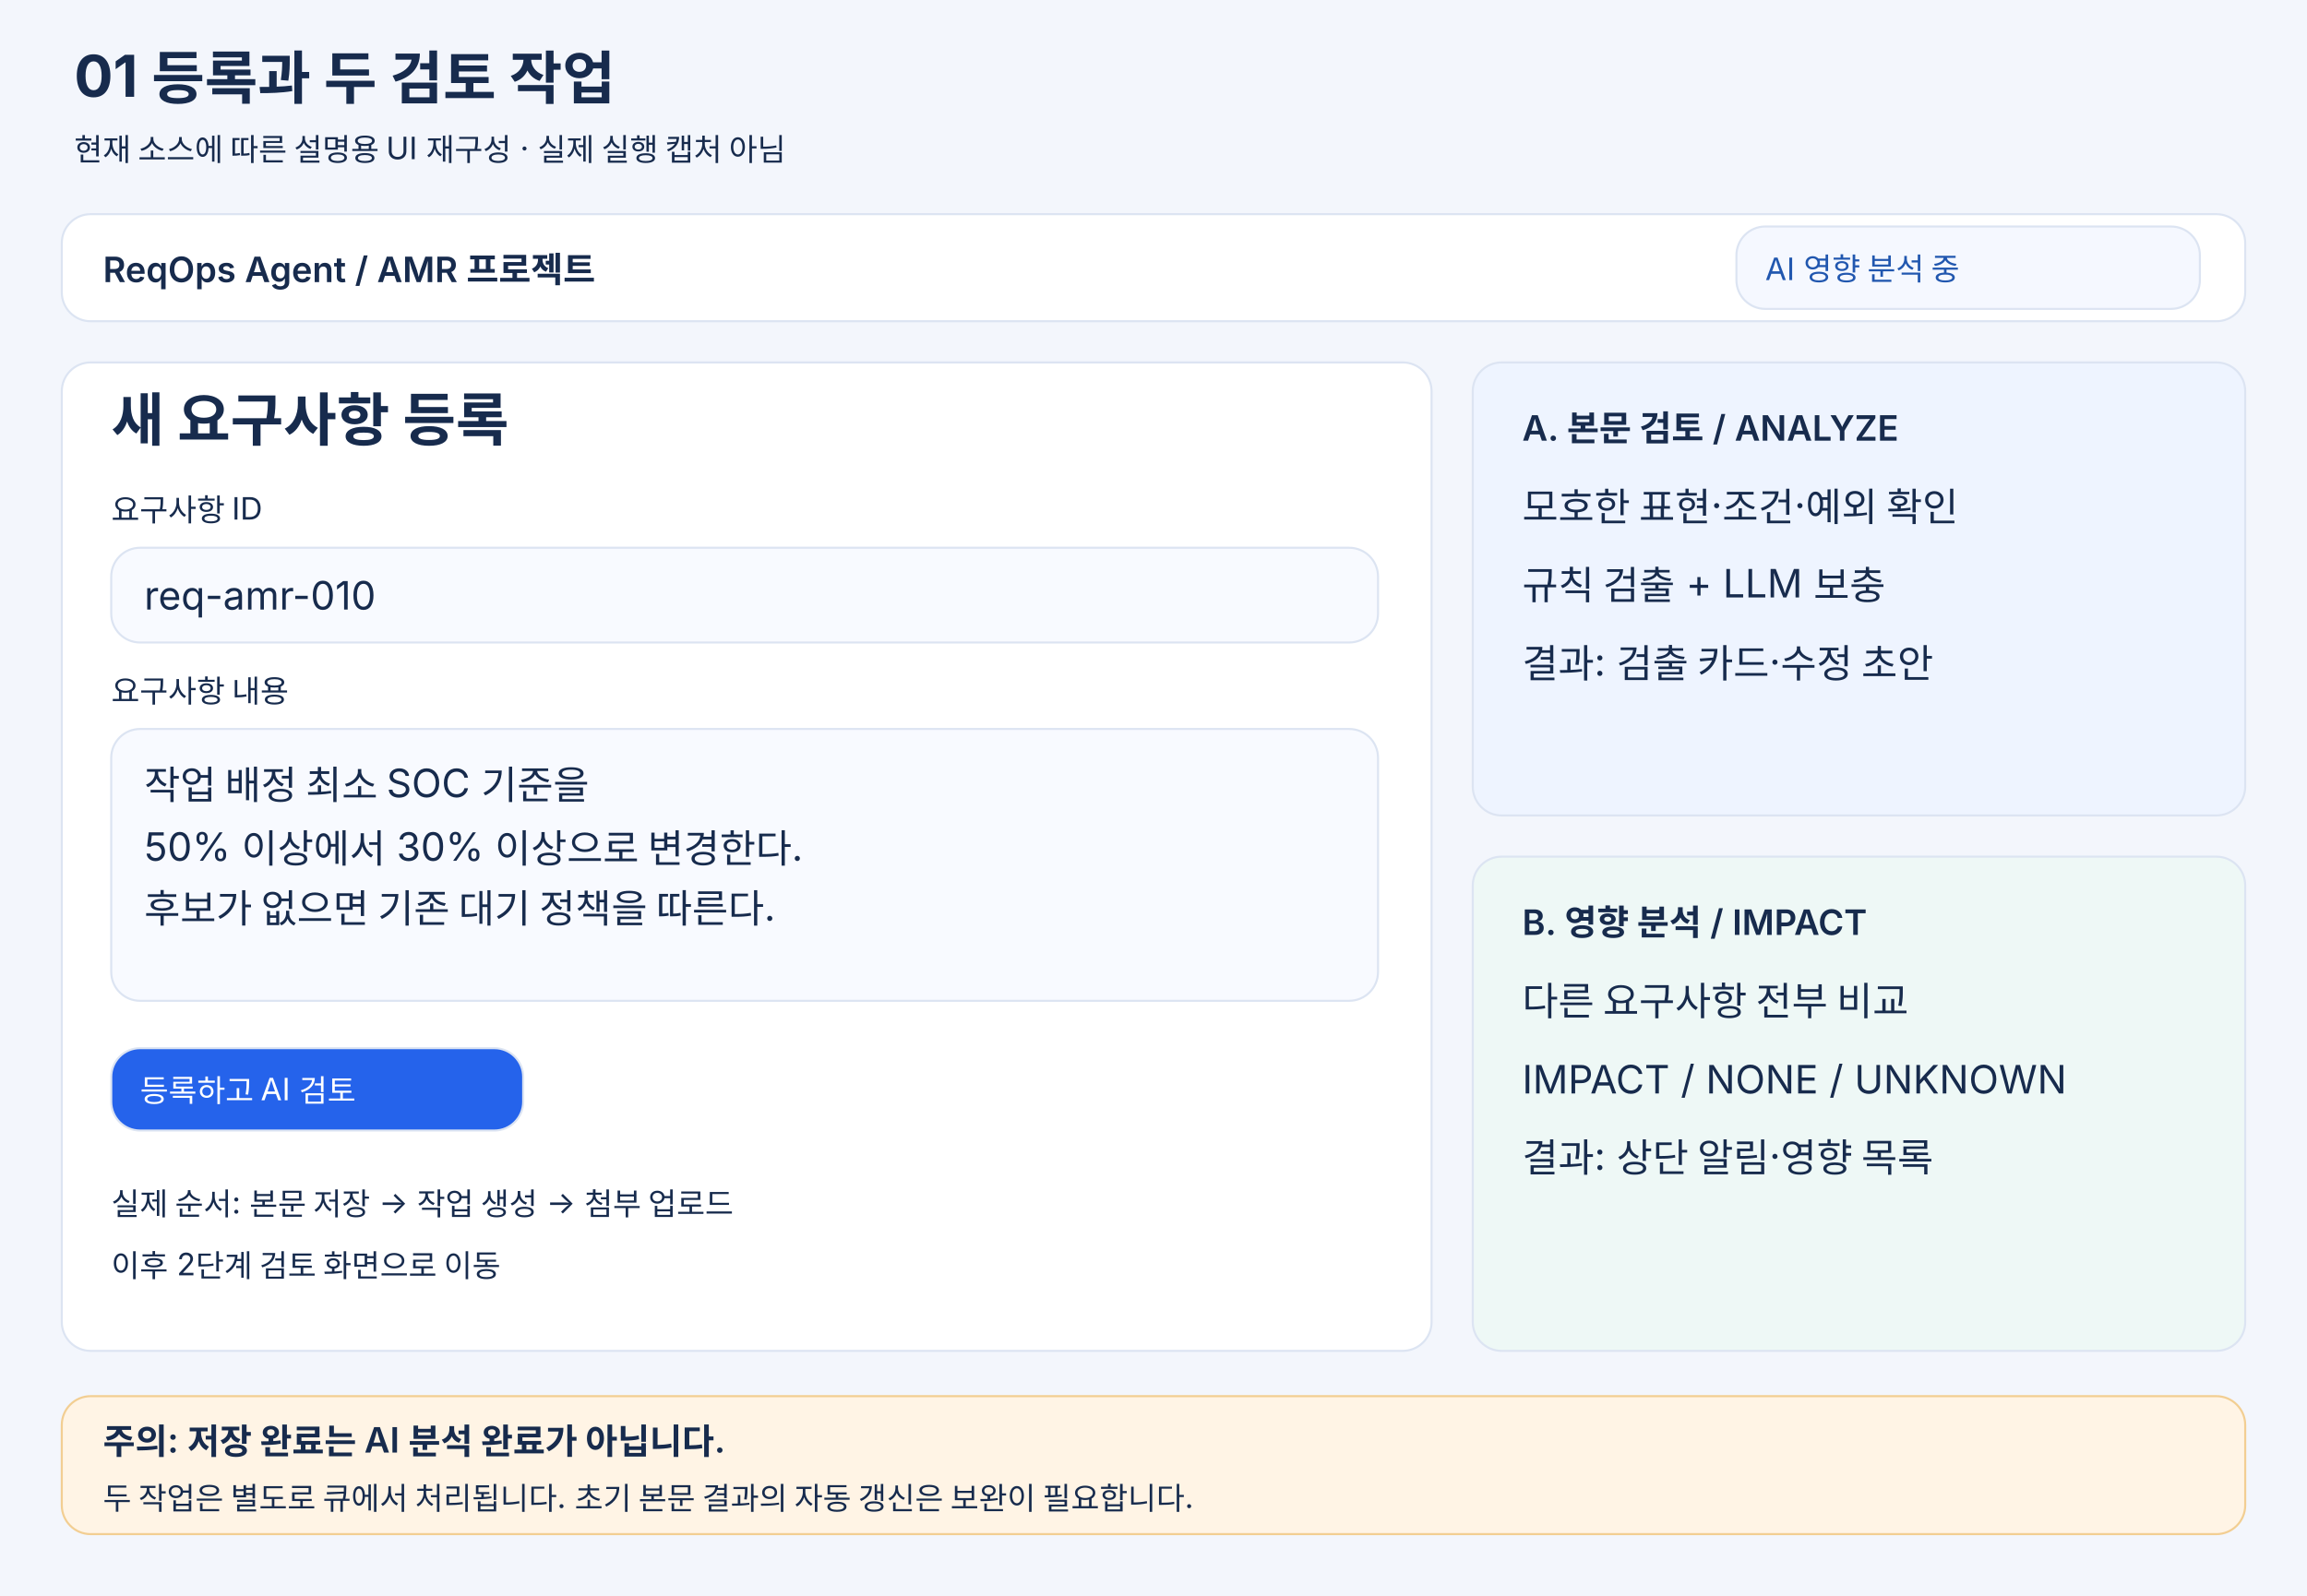
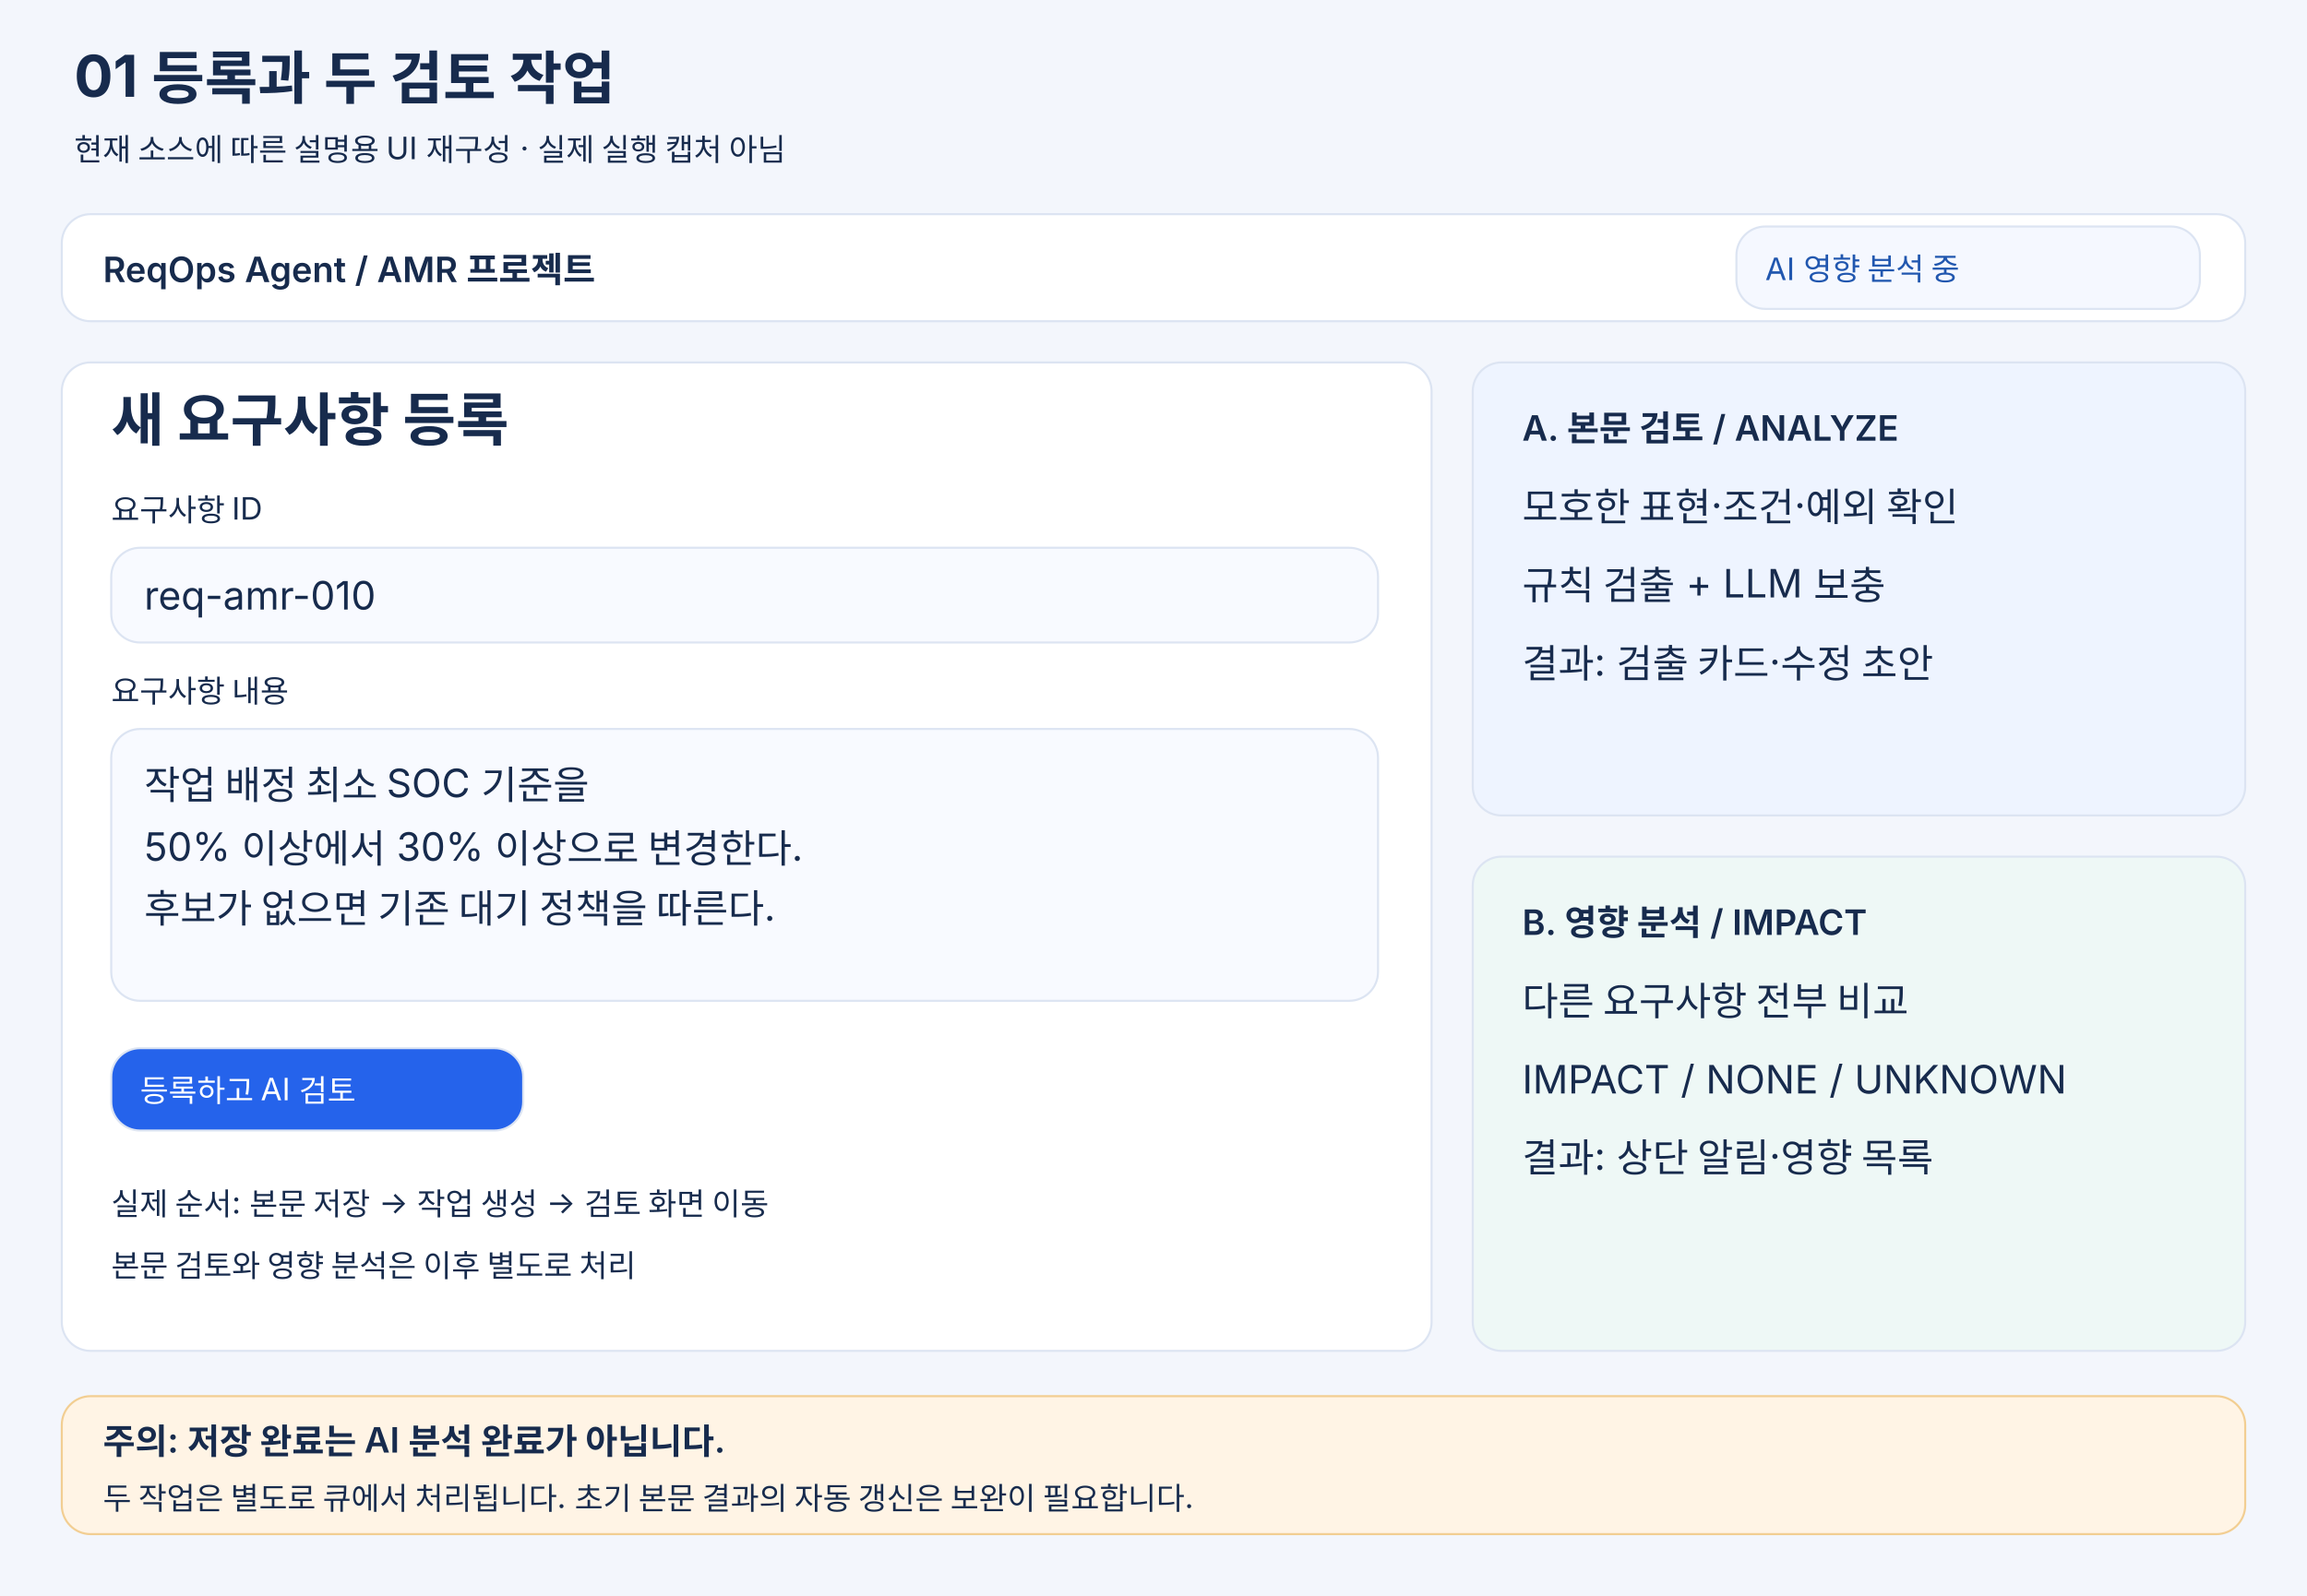
<svg xmlns="http://www.w3.org/2000/svg" width="1120" height="775" viewBox="0 0 1120 775" role="img" aria-label="01  등록과 두 검토 작업">
  <style>text{font-family:system-ui,-apple-system,"Malgun Gothic","Apple SD Gothic Neo",sans-serif;fill:#172b4d} .small{font-size:15px} .label{font-size:17px;font-weight:600} .body{font-size:19px} .title{font-size:28px;font-weight:700}</style>
  <rect width="1120" height="100%" fill="#f3f6fc" />
  <text x="36" y="47" class="title">01  등록과 두 검토 작업</text>
  <text x="36" y="78" class="small">현재 소스에 따른 설명용 UI 재구성 · 실제 실행 캡처 아님</text>
  <rect x="30" y="104" width="1060" height="52" rx="14" fill="#fff" stroke="#dce4f2" />
  <text x="50" y="137" class="label">ReqOps Agent / AMR 프로젝트</text>
  <rect x="843" y="110" width="225" height="40" rx="14" fill="#f5f8ff" stroke="#dce4f2" />
  <text x="857" y="136" class="small" style="fill:#2157af">AI 영향 분석 중</text>
  <rect x="30" y="176" width="665" height="480" rx="14" fill="#fff" stroke="#dce4f2" />
  <text x="54" y="214" class="title">새 요구사항 등록</text>
  <text x="54" y="253" class="small">요구사항 ID</text>
  <rect x="54" y="266" width="615" height="46" rx="14" fill="#f8faff" stroke="#dce4f2" />
  <text x="70" y="296" class="body">req-amr-010</text>
  <text x="54" y="341" class="small">요구사항 내용</text>
  <rect x="54" y="354" width="615" height="132" rx="14" fill="#f8faff" stroke="#dce4f2" />
  <text x="70" y="388" class="body">작업 배정 최소 SOC 기준을</text>
  <text x="70" y="418" class="body">50% 이상에서 30% 이상으로 변경한다.</text>
  <text x="70" y="448" class="body">후보가 없으면 기존 대기 정책을 따른다.</text>
  <rect x="54" y="509" width="200" height="40" rx="14" fill="#2563eb" stroke="#dce4f2" />
  <text x="68" y="535" class="small" style="fill:#fff">등록하고 AI 검토</text>
-   <text x="54" y="590" class="small">실제 순서: 본문 저장 → 작업 생성 → 첨부 업로드</text>
-   <text x="54" y="620" class="small">이후 2단계 검토 화면으로 이동</text>
+   <text x="54" y="590" class="small">실제 순서: 본문 저장 → 작업 생성 → 검토 화면 이동</text>
+   <text x="54" y="620" class="small">본문 검토와 영향 분석은 이후 별도로 처리</text>
  <rect x="715" y="176" width="375" height="220" rx="14" fill="#eef4ff" stroke="#dce4f2" />
  <text x="739" y="214" class="label">A. 본문 검토 / ANALYZE</text>
  <text x="739" y="253" class="body">모호한 표현·조건·예외 확인</text>
  <text x="739" y="291" class="body">규칙 검출 + LLM 보충</text>
  <text x="739" y="329" class="body">결과: 검출 카드·수정 초안</text>
  <rect x="715" y="416" width="375" height="240" rx="14" fill="#eef8f6" stroke="#dce4f2" />
  <text x="739" y="454" class="label">B. 영향 분석 / IMPACT</text>
  <text x="739" y="493" class="body">다른 요구사항 전부 비교</text>
  <text x="739" y="531" class="body">IMPACT / NONE / UNKNOWN</text>
  <text x="739" y="569" class="body">결과: 상단 알림·영향 목록</text>
  <rect x="30" y="678" width="1060" height="67" rx="14" fill="#fff4e5" stroke="#f2ce92" />
  <text x="50" y="706" class="label">주의: 저장 완료는 AI 분석 완료가 아닙니다.</text>
  <text x="50" y="733" class="small">두 작업은 별도로 큐에서 처리됩니다. 초기 본문 결과의 자동 갱신은 보완이 필요합니다.</text>
</svg>
